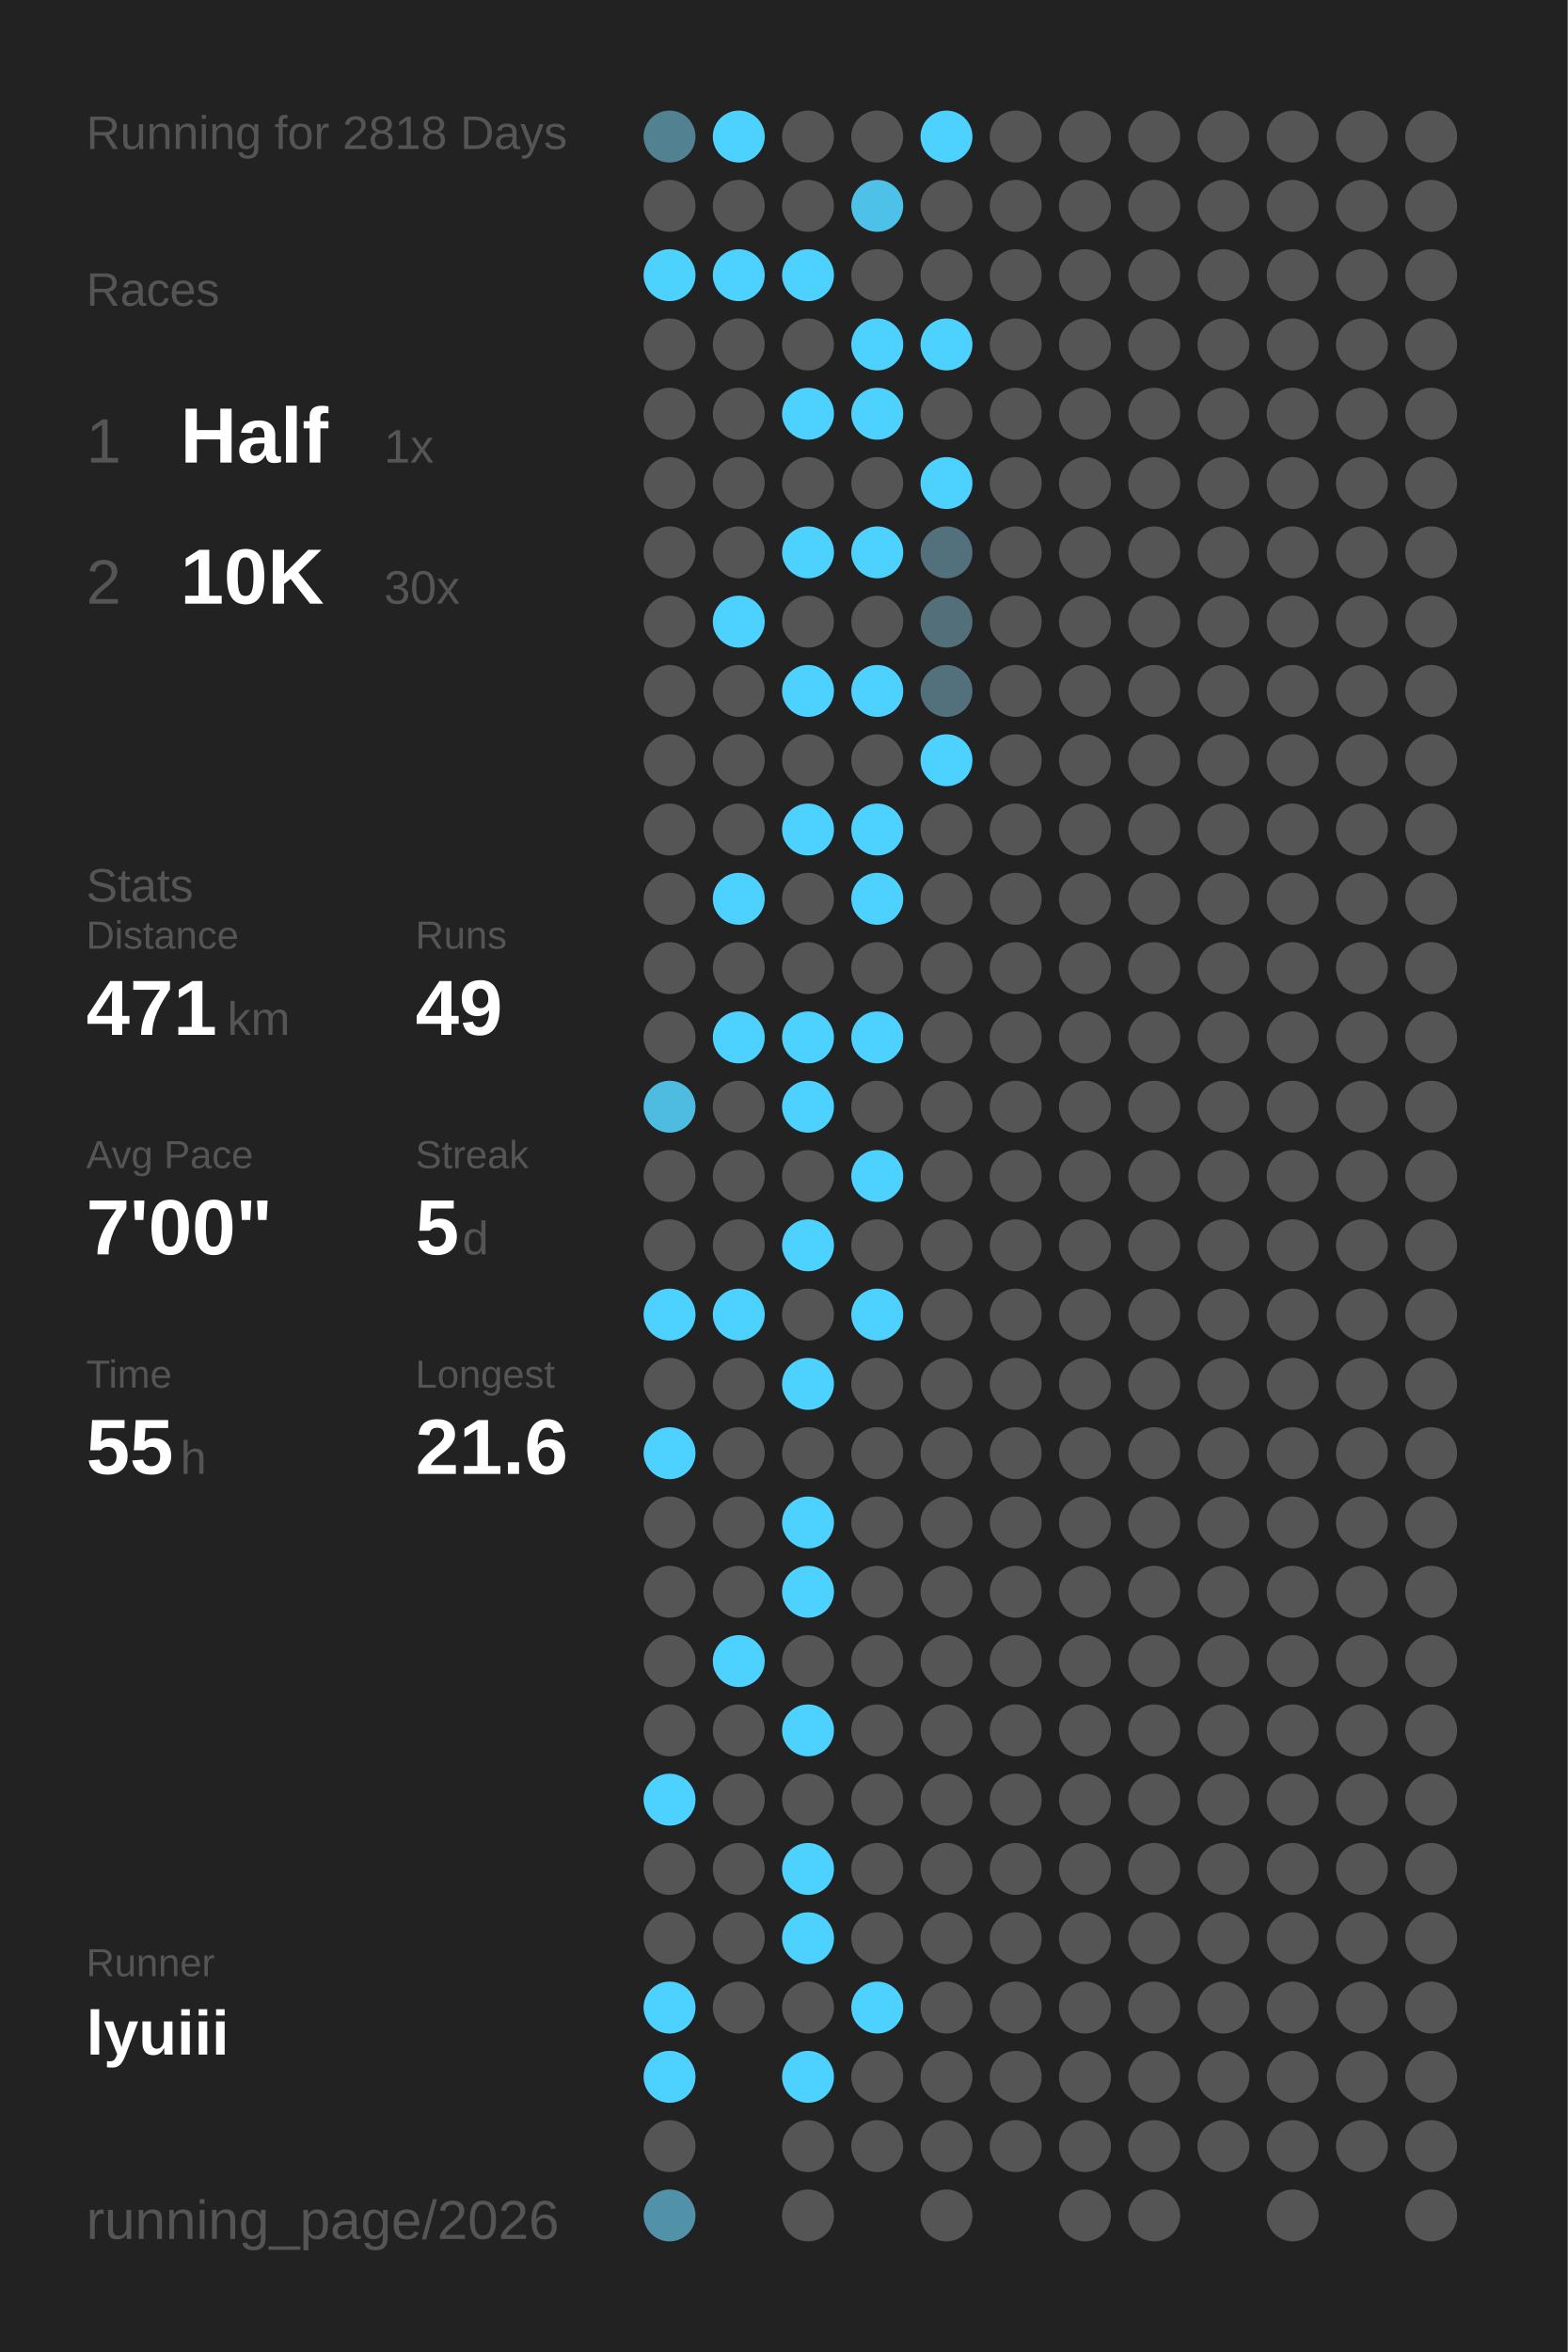
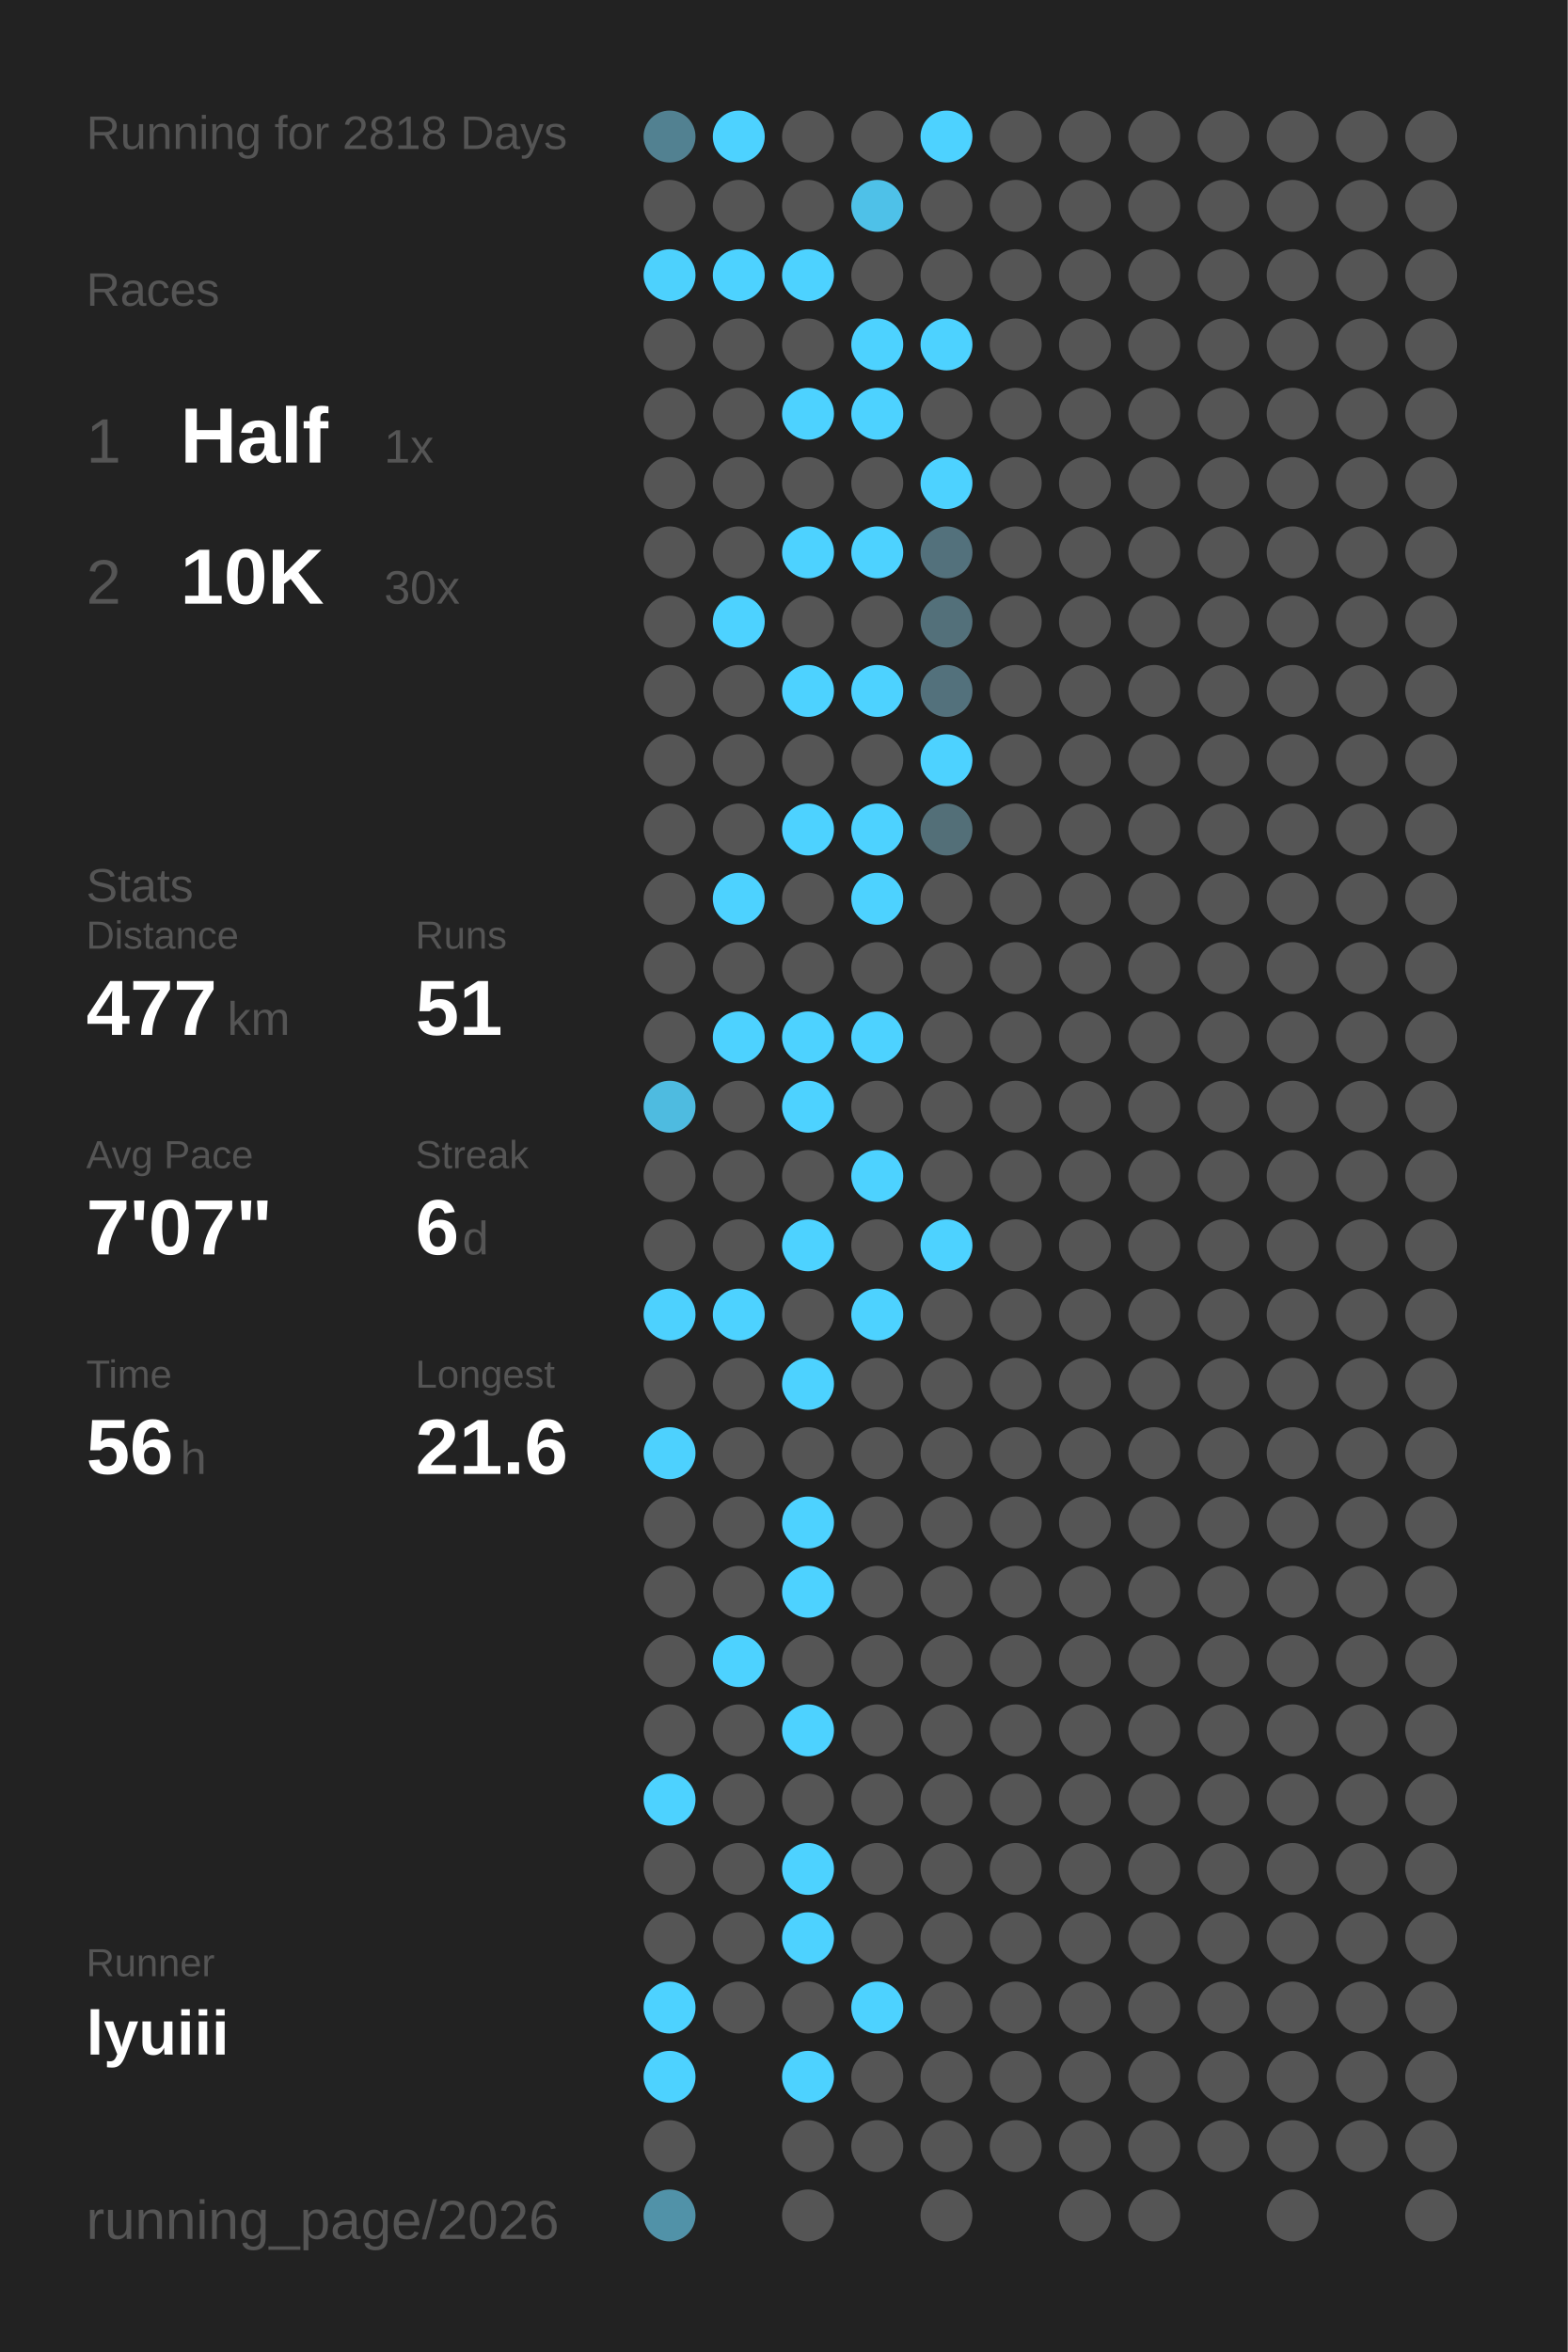
<svg xmlns="http://www.w3.org/2000/svg" baseProfile="full" height="300mm" version="1.1" viewBox="0,0,200,300" width="200mm">
  <defs />
  <rect fill="#222222" height="300" width="200" x="0" y="0" />
  <text fill="#555555" style="font-size:6px; font-family:Arial;" x="11" y="19">Running for 2818 Days</text>
  <text fill="#555555" style="font-size:6px; font-family:Arial;" x="11" y="39">Races</text>
  <text fill="#555555" style="font-size:8px; font-family:Arial;" x="11" y="59">1</text>
  <text fill="#FFFFFF" style="font-size:10px; font-family:Arial; font-weight:bold;" x="23" y="59">Half</text>
  <text fill="#555555" style="font-size:6px; font-family:Arial;" x="49" y="59">1x</text>
  <text fill="#555555" style="font-size:8px; font-family:Arial;" x="11" y="77">2</text>
  <text fill="#FFFFFF" style="font-size:10px; font-family:Arial; font-weight:bold;" x="23" y="77">10K</text>
  <text fill="#555555" style="font-size:6px; font-family:Arial;" x="49" y="77">30x</text>
  <text fill="#555555" style="font-size:6px; font-family:Arial;" x="11" y="115">Stats</text>
  <text fill="#555555" style="font-size:5px; font-family:Arial;" x="11" y="121">Distance</text>
-   <text fill="#FFFFFF" style="font-size:10px; font-family:Arial; font-weight:bold;" x="11" y="132">471</text>
+   <text fill="#FFFFFF" style="font-size:10px; font-family:Arial; font-weight:bold;" x="11" y="132">477</text>
  <text fill="#555555" style="font-size:6px; font-family:Arial;" x="29" y="132">km</text>
  <text fill="#555555" style="font-size:5px; font-family:Arial;" x="53" y="121">Runs</text>
-   <text fill="#FFFFFF" style="font-size:10px; font-family:Arial; font-weight:bold;" x="53" y="132">49</text>
+   <text fill="#FFFFFF" style="font-size:10px; font-family:Arial; font-weight:bold;" x="53" y="132">51</text>
  <text fill="#555555" style="font-size:5px; font-family:Arial;" x="11" y="149">Avg Pace</text>
-   <text fill="#FFFFFF" style="font-size:10px; font-family:Arial; font-weight:bold;" x="11" y="160">7'00"</text>
+   <text fill="#FFFFFF" style="font-size:10px; font-family:Arial; font-weight:bold;" x="11" y="160">7'07"</text>
  <text fill="#555555" style="font-size:5px; font-family:Arial;" x="53" y="149">Streak</text>
-   <text fill="#FFFFFF" style="font-size:10px; font-family:Arial; font-weight:bold;" x="53" y="160">5</text>
+   <text fill="#FFFFFF" style="font-size:10px; font-family:Arial; font-weight:bold;" x="53" y="160">6</text>
  <text fill="#555555" style="font-size:6px; font-family:Arial;" x="59" y="160">d</text>
  <text fill="#555555" style="font-size:5px; font-family:Arial;" x="11" y="177">Time</text>
-   <text fill="#FFFFFF" style="font-size:10px; font-family:Arial; font-weight:bold;" x="11" y="188">55</text>
+   <text fill="#FFFFFF" style="font-size:10px; font-family:Arial; font-weight:bold;" x="11" y="188">56</text>
  <text fill="#555555" style="font-size:6px; font-family:Arial;" x="23" y="188">h</text>
  <text fill="#555555" style="font-size:5px; font-family:Arial;" x="53" y="177">Longest</text>
  <text fill="#FFFFFF" style="font-size:10px; font-family:Arial; font-weight:bold;" x="53" y="188">21.6</text>
  <text fill="#555555" style="font-size:5px; font-family:Arial;" x="11" y="252.065">Runner</text>
  <text fill="#FFFFFF" style="font-size:8px; font-family:Arial; font-weight:bold;" x="11" y="262.065">lyuiii</text>
  <text fill="#555555" style="font-size:7px; font-family:Arial;" x="11" y="285.581">running_page/2026</text>
  <circle cx="85.417" cy="17.419" fill="#528191" r="3.312" />
  <circle cx="85.417" cy="26.258" fill="#555555" r="3.312" />
  <circle cx="85.417" cy="35.097" fill="#4dd1fd" r="3.312" />
  <circle cx="85.417" cy="43.935" fill="#555555" r="3.312" />
  <circle cx="85.417" cy="52.774" fill="#555555" r="3.312" />
  <circle cx="85.417" cy="61.613" fill="#555555" r="3.312" />
  <circle cx="85.417" cy="70.452" fill="#555555" r="3.312" />
  <circle cx="85.417" cy="79.29" fill="#555555" r="3.312" />
  <circle cx="85.417" cy="88.129" fill="#555555" r="3.312" />
  <circle cx="85.417" cy="96.968" fill="#555555" r="3.312" />
  <circle cx="85.417" cy="105.806" fill="#555555" r="3.312" />
  <circle cx="85.417" cy="114.645" fill="#555555" r="3.312" />
  <circle cx="85.417" cy="123.484" fill="#555555" r="3.312" />
  <circle cx="85.417" cy="132.323" fill="#555555" r="3.312" />
  <circle cx="85.417" cy="141.161" fill="#4ebbe0" r="3.312" />
  <circle cx="85.417" cy="150" fill="#555555" r="3.312" />
  <circle cx="85.417" cy="158.839" fill="#555555" r="3.312" />
  <circle cx="85.417" cy="167.677" fill="#4dd1fe" r="3.312" />
  <circle cx="85.417" cy="176.516" fill="#555555" r="3.312" />
  <circle cx="85.417" cy="185.355" fill="#4dd1fe" r="3.312" />
  <circle cx="85.417" cy="194.194" fill="#555555" r="3.312" />
  <circle cx="85.417" cy="203.032" fill="#555555" r="3.312" />
  <circle cx="85.417" cy="211.871" fill="#555555" r="3.312" />
  <circle cx="85.417" cy="220.71" fill="#555555" r="3.312" />
  <circle cx="85.417" cy="229.548" fill="#4DD2FF" r="3.312" />
  <circle cx="85.417" cy="238.387" fill="#555555" r="3.312" />
  <circle cx="85.417" cy="247.226" fill="#555555" r="3.312" />
  <circle cx="85.417" cy="256.065" fill="#4DD2FF" r="3.312" />
  <circle cx="85.417" cy="264.903" fill="#4DD2FF" r="3.312" />
  <circle cx="85.417" cy="273.742" fill="#555555" r="3.312" />
  <circle cx="85.417" cy="282.581" fill="#5192a8" r="3.312" />
  <circle cx="94.25" cy="17.419" fill="#4DD2FF" r="3.312" />
  <circle cx="94.25" cy="26.258" fill="#555555" r="3.312" />
  <circle cx="94.25" cy="35.097" fill="#4DD2FF" r="3.312" />
  <circle cx="94.25" cy="43.935" fill="#555555" r="3.312" />
  <circle cx="94.25" cy="52.774" fill="#555555" r="3.312" />
  <circle cx="94.25" cy="61.613" fill="#555555" r="3.312" />
  <circle cx="94.25" cy="70.452" fill="#555555" r="3.312" />
  <circle cx="94.25" cy="79.29" fill="#4DD2FF" r="3.312" />
  <circle cx="94.25" cy="88.129" fill="#555555" r="3.312" />
  <circle cx="94.25" cy="96.968" fill="#555555" r="3.312" />
  <circle cx="94.25" cy="105.806" fill="#555555" r="3.312" />
  <circle cx="94.25" cy="114.645" fill="#4DD2FF" r="3.312" />
  <circle cx="94.25" cy="123.484" fill="#555555" r="3.312" />
  <circle cx="94.25" cy="132.323" fill="#4DD2FF" r="3.312" />
  <circle cx="94.25" cy="141.161" fill="#555555" r="3.312" />
  <circle cx="94.25" cy="150" fill="#555555" r="3.312" />
  <circle cx="94.25" cy="158.839" fill="#555555" r="3.312" />
  <circle cx="94.25" cy="167.677" fill="#4DD2FF" r="3.312" />
  <circle cx="94.25" cy="176.516" fill="#555555" r="3.312" />
  <circle cx="94.25" cy="185.355" fill="#555555" r="3.312" />
  <circle cx="94.25" cy="194.194" fill="#555555" r="3.312" />
  <circle cx="94.25" cy="203.032" fill="#555555" r="3.312" />
  <circle cx="94.25" cy="211.871" fill="#4DD2FF" r="3.312" />
  <circle cx="94.25" cy="220.71" fill="#555555" r="3.312" />
  <circle cx="94.25" cy="229.548" fill="#555555" r="3.312" />
  <circle cx="94.25" cy="238.387" fill="#555555" r="3.312" />
  <circle cx="94.25" cy="247.226" fill="#555555" r="3.312" />
  <circle cx="94.25" cy="256.065" fill="#555555" r="3.312" />
  <circle cx="103.083" cy="17.419" fill="#555555" r="3.312" />
  <circle cx="103.083" cy="26.258" fill="#555555" r="3.312" />
  <circle cx="103.083" cy="35.097" fill="#4DD2FF" r="3.312" />
  <circle cx="103.083" cy="43.935" fill="#555555" r="3.312" />
  <circle cx="103.083" cy="52.774" fill="#4DD2FF" r="3.312" />
  <circle cx="103.083" cy="61.613" fill="#555555" r="3.312" />
  <circle cx="103.083" cy="70.452" fill="#4DD2FF" r="3.312" />
  <circle cx="103.083" cy="79.29" fill="#555555" r="3.312" />
  <circle cx="103.083" cy="88.129" fill="#4DD2FF" r="3.312" />
  <circle cx="103.083" cy="96.968" fill="#555555" r="3.312" />
  <circle cx="103.083" cy="105.806" fill="#4DD2FF" r="3.312" />
  <circle cx="103.083" cy="114.645" fill="#555555" r="3.312" />
  <circle cx="103.083" cy="123.484" fill="#555555" r="3.312" />
  <circle cx="103.083" cy="132.323" fill="#4DD2FF" r="3.312" />
  <circle cx="103.083" cy="141.161" fill="#4DD2FF" r="3.312" />
  <circle cx="103.083" cy="150" fill="#555555" r="3.312" />
  <circle cx="103.083" cy="158.839" fill="#4DD2FF" r="3.312" />
  <circle cx="103.083" cy="167.677" fill="#555555" r="3.312" />
  <circle cx="103.083" cy="176.516" fill="#4DD2FF" r="3.312" />
  <circle cx="103.083" cy="185.355" fill="#555555" r="3.312" />
  <circle cx="103.083" cy="194.194" fill="#4DD2FF" r="3.312" />
  <circle cx="103.083" cy="203.032" fill="#4DD2FF" r="3.312" />
  <circle cx="103.083" cy="211.871" fill="#555555" r="3.312" />
  <circle cx="103.083" cy="220.71" fill="#4DD2FF" r="3.312" />
  <circle cx="103.083" cy="229.548" fill="#555555" r="3.312" />
  <circle cx="103.083" cy="238.387" fill="#4DD2FF" r="3.312" />
  <circle cx="103.083" cy="247.226" fill="#4DD2FF" r="3.312" />
  <circle cx="103.083" cy="256.065" fill="#555555" r="3.312" />
  <circle cx="103.083" cy="264.903" fill="#4DD2FF" r="3.312" />
  <circle cx="103.083" cy="273.742" fill="#555555" r="3.312" />
  <circle cx="103.083" cy="282.581" fill="#555555" r="3.312" />
  <circle cx="111.917" cy="17.419" fill="#555555" r="3.312" />
  <circle cx="111.917" cy="26.258" fill="#4ec1e8" r="3.312" />
  <circle cx="111.917" cy="35.097" fill="#555555" r="3.312" />
  <circle cx="111.917" cy="43.935" fill="#4DD2FF" r="3.312" />
  <circle cx="111.917" cy="52.774" fill="#4DD2FF" r="3.312" />
  <circle cx="111.917" cy="61.613" fill="#555555" r="3.312" />
  <circle cx="111.917" cy="70.452" fill="#4DD2FF" r="3.312" />
  <circle cx="111.917" cy="79.29" fill="#555555" r="3.312" />
  <circle cx="111.917" cy="88.129" fill="#4DD2FF" r="3.312" />
  <circle cx="111.917" cy="96.968" fill="#555555" r="3.312" />
  <circle cx="111.917" cy="105.806" fill="#4DD2FF" r="3.312" />
  <circle cx="111.917" cy="114.645" fill="#4DD2FF" r="3.312" />
  <circle cx="111.917" cy="123.484" fill="#555555" r="3.312" />
  <circle cx="111.917" cy="132.323" fill="#4DD2FF" r="3.312" />
  <circle cx="111.917" cy="141.161" fill="#555555" r="3.312" />
  <circle cx="111.917" cy="150" fill="#4DD2FF" r="3.312" />
  <circle cx="111.917" cy="158.839" fill="#555555" r="3.312" />
  <circle cx="111.917" cy="167.677" fill="#4DD2FF" r="3.312" />
  <circle cx="111.917" cy="176.516" fill="#555555" r="3.312" />
  <circle cx="111.917" cy="185.355" fill="#555555" r="3.312" />
  <circle cx="111.917" cy="194.194" fill="#555555" r="3.312" />
  <circle cx="111.917" cy="203.032" fill="#555555" r="3.312" />
  <circle cx="111.917" cy="211.871" fill="#555555" r="3.312" />
  <circle cx="111.917" cy="220.71" fill="#555555" r="3.312" />
  <circle cx="111.917" cy="229.548" fill="#555555" r="3.312" />
  <circle cx="111.917" cy="238.387" fill="#555555" r="3.312" />
  <circle cx="111.917" cy="247.226" fill="#555555" r="3.312" />
  <circle cx="111.917" cy="256.065" fill="#4DD2FF" r="3.312" />
  <circle cx="111.917" cy="264.903" fill="#555555" r="3.312" />
  <circle cx="111.917" cy="273.742" fill="#555555" r="3.312" />
  <circle cx="120.75" cy="17.419" fill="#4DD2FF" r="3.312" />
  <circle cx="120.75" cy="26.258" fill="#555555" r="3.312" />
  <circle cx="120.75" cy="35.097" fill="#555555" r="3.312" />
  <circle cx="120.75" cy="43.935" fill="#4DD2FF" r="3.312" />
  <circle cx="120.75" cy="52.774" fill="#555555" r="3.312" />
  <circle cx="120.75" cy="61.613" fill="#4DD2FF" r="3.312" />
  <circle cx="120.75" cy="70.452" fill="#53717c" r="3.312" />
  <circle cx="120.75" cy="79.29" fill="#53707a" r="3.312" />
  <circle cx="120.75" cy="88.129" fill="#53717c" r="3.312" />
  <circle cx="120.75" cy="96.968" fill="#4DD2FF" r="3.312" />
-   <circle cx="120.75" cy="105.806" fill="#555555" r="3.312" />
+   <circle cx="120.75" cy="105.806" fill="#536f78" r="3.312" />
  <circle cx="120.75" cy="114.645" fill="#555555" r="3.312" />
  <circle cx="120.75" cy="123.484" fill="#555555" r="3.312" />
  <circle cx="120.75" cy="132.323" fill="#555555" r="3.312" />
  <circle cx="120.75" cy="141.161" fill="#555555" r="3.312" />
  <circle cx="120.75" cy="150" fill="#555555" r="3.312" />
-   <circle cx="120.75" cy="158.839" fill="#555555" r="3.312" />
+   <circle cx="120.75" cy="158.839" fill="#4DD2FF" r="3.312" />
  <circle cx="120.75" cy="167.677" fill="#555555" r="3.312" />
  <circle cx="120.75" cy="176.516" fill="#555555" r="3.312" />
  <circle cx="120.75" cy="185.355" fill="#555555" r="3.312" />
  <circle cx="120.75" cy="194.194" fill="#555555" r="3.312" />
  <circle cx="120.75" cy="203.032" fill="#555555" r="3.312" />
  <circle cx="120.75" cy="211.871" fill="#555555" r="3.312" />
  <circle cx="120.75" cy="220.71" fill="#555555" r="3.312" />
  <circle cx="120.75" cy="229.548" fill="#555555" r="3.312" />
  <circle cx="120.75" cy="238.387" fill="#555555" r="3.312" />
  <circle cx="120.75" cy="247.226" fill="#555555" r="3.312" />
  <circle cx="120.75" cy="256.065" fill="#555555" r="3.312" />
  <circle cx="120.75" cy="264.903" fill="#555555" r="3.312" />
  <circle cx="120.75" cy="273.742" fill="#555555" r="3.312" />
  <circle cx="120.75" cy="282.581" fill="#555555" r="3.312" />
  <circle cx="129.583" cy="17.419" fill="#555555" r="3.312" />
  <circle cx="129.583" cy="26.258" fill="#555555" r="3.312" />
  <circle cx="129.583" cy="35.097" fill="#555555" r="3.312" />
  <circle cx="129.583" cy="43.935" fill="#555555" r="3.312" />
  <circle cx="129.583" cy="52.774" fill="#555555" r="3.312" />
  <circle cx="129.583" cy="61.613" fill="#555555" r="3.312" />
  <circle cx="129.583" cy="70.452" fill="#555555" r="3.312" />
  <circle cx="129.583" cy="79.29" fill="#555555" r="3.312" />
  <circle cx="129.583" cy="88.129" fill="#555555" r="3.312" />
  <circle cx="129.583" cy="96.968" fill="#555555" r="3.312" />
  <circle cx="129.583" cy="105.806" fill="#555555" r="3.312" />
  <circle cx="129.583" cy="114.645" fill="#555555" r="3.312" />
  <circle cx="129.583" cy="123.484" fill="#555555" r="3.312" />
  <circle cx="129.583" cy="132.323" fill="#555555" r="3.312" />
  <circle cx="129.583" cy="141.161" fill="#555555" r="3.312" />
  <circle cx="129.583" cy="150" fill="#555555" r="3.312" />
  <circle cx="129.583" cy="158.839" fill="#555555" r="3.312" />
  <circle cx="129.583" cy="167.677" fill="#555555" r="3.312" />
  <circle cx="129.583" cy="176.516" fill="#555555" r="3.312" />
  <circle cx="129.583" cy="185.355" fill="#555555" r="3.312" />
  <circle cx="129.583" cy="194.194" fill="#555555" r="3.312" />
  <circle cx="129.583" cy="203.032" fill="#555555" r="3.312" />
  <circle cx="129.583" cy="211.871" fill="#555555" r="3.312" />
  <circle cx="129.583" cy="220.71" fill="#555555" r="3.312" />
  <circle cx="129.583" cy="229.548" fill="#555555" r="3.312" />
  <circle cx="129.583" cy="238.387" fill="#555555" r="3.312" />
  <circle cx="129.583" cy="247.226" fill="#555555" r="3.312" />
  <circle cx="129.583" cy="256.065" fill="#555555" r="3.312" />
  <circle cx="129.583" cy="264.903" fill="#555555" r="3.312" />
  <circle cx="129.583" cy="273.742" fill="#555555" r="3.312" />
  <circle cx="138.417" cy="17.419" fill="#555555" r="3.312" />
  <circle cx="138.417" cy="26.258" fill="#555555" r="3.312" />
  <circle cx="138.417" cy="35.097" fill="#555555" r="3.312" />
  <circle cx="138.417" cy="43.935" fill="#555555" r="3.312" />
  <circle cx="138.417" cy="52.774" fill="#555555" r="3.312" />
  <circle cx="138.417" cy="61.613" fill="#555555" r="3.312" />
  <circle cx="138.417" cy="70.452" fill="#555555" r="3.312" />
  <circle cx="138.417" cy="79.29" fill="#555555" r="3.312" />
  <circle cx="138.417" cy="88.129" fill="#555555" r="3.312" />
  <circle cx="138.417" cy="96.968" fill="#555555" r="3.312" />
  <circle cx="138.417" cy="105.806" fill="#555555" r="3.312" />
  <circle cx="138.417" cy="114.645" fill="#555555" r="3.312" />
  <circle cx="138.417" cy="123.484" fill="#555555" r="3.312" />
  <circle cx="138.417" cy="132.323" fill="#555555" r="3.312" />
  <circle cx="138.417" cy="141.161" fill="#555555" r="3.312" />
  <circle cx="138.417" cy="150" fill="#555555" r="3.312" />
  <circle cx="138.417" cy="158.839" fill="#555555" r="3.312" />
  <circle cx="138.417" cy="167.677" fill="#555555" r="3.312" />
  <circle cx="138.417" cy="176.516" fill="#555555" r="3.312" />
  <circle cx="138.417" cy="185.355" fill="#555555" r="3.312" />
  <circle cx="138.417" cy="194.194" fill="#555555" r="3.312" />
  <circle cx="138.417" cy="203.032" fill="#555555" r="3.312" />
  <circle cx="138.417" cy="211.871" fill="#555555" r="3.312" />
  <circle cx="138.417" cy="220.71" fill="#555555" r="3.312" />
  <circle cx="138.417" cy="229.548" fill="#555555" r="3.312" />
  <circle cx="138.417" cy="238.387" fill="#555555" r="3.312" />
  <circle cx="138.417" cy="247.226" fill="#555555" r="3.312" />
  <circle cx="138.417" cy="256.065" fill="#555555" r="3.312" />
  <circle cx="138.417" cy="264.903" fill="#555555" r="3.312" />
  <circle cx="138.417" cy="273.742" fill="#555555" r="3.312" />
  <circle cx="138.417" cy="282.581" fill="#555555" r="3.312" />
  <circle cx="147.25" cy="17.419" fill="#555555" r="3.312" />
  <circle cx="147.25" cy="26.258" fill="#555555" r="3.312" />
  <circle cx="147.25" cy="35.097" fill="#555555" r="3.312" />
  <circle cx="147.25" cy="43.935" fill="#555555" r="3.312" />
  <circle cx="147.25" cy="52.774" fill="#555555" r="3.312" />
  <circle cx="147.25" cy="61.613" fill="#555555" r="3.312" />
  <circle cx="147.25" cy="70.452" fill="#555555" r="3.312" />
  <circle cx="147.25" cy="79.29" fill="#555555" r="3.312" />
  <circle cx="147.25" cy="88.129" fill="#555555" r="3.312" />
  <circle cx="147.25" cy="96.968" fill="#555555" r="3.312" />
  <circle cx="147.25" cy="105.806" fill="#555555" r="3.312" />
  <circle cx="147.25" cy="114.645" fill="#555555" r="3.312" />
  <circle cx="147.25" cy="123.484" fill="#555555" r="3.312" />
  <circle cx="147.25" cy="132.323" fill="#555555" r="3.312" />
  <circle cx="147.25" cy="141.161" fill="#555555" r="3.312" />
  <circle cx="147.25" cy="150" fill="#555555" r="3.312" />
  <circle cx="147.25" cy="158.839" fill="#555555" r="3.312" />
  <circle cx="147.25" cy="167.677" fill="#555555" r="3.312" />
  <circle cx="147.25" cy="176.516" fill="#555555" r="3.312" />
  <circle cx="147.25" cy="185.355" fill="#555555" r="3.312" />
  <circle cx="147.25" cy="194.194" fill="#555555" r="3.312" />
  <circle cx="147.25" cy="203.032" fill="#555555" r="3.312" />
  <circle cx="147.25" cy="211.871" fill="#555555" r="3.312" />
  <circle cx="147.25" cy="220.71" fill="#555555" r="3.312" />
  <circle cx="147.25" cy="229.548" fill="#555555" r="3.312" />
  <circle cx="147.25" cy="238.387" fill="#555555" r="3.312" />
  <circle cx="147.25" cy="247.226" fill="#555555" r="3.312" />
  <circle cx="147.25" cy="256.065" fill="#555555" r="3.312" />
  <circle cx="147.25" cy="264.903" fill="#555555" r="3.312" />
  <circle cx="147.25" cy="273.742" fill="#555555" r="3.312" />
  <circle cx="147.25" cy="282.581" fill="#555555" r="3.312" />
  <circle cx="156.083" cy="17.419" fill="#555555" r="3.312" />
  <circle cx="156.083" cy="26.258" fill="#555555" r="3.312" />
  <circle cx="156.083" cy="35.097" fill="#555555" r="3.312" />
  <circle cx="156.083" cy="43.935" fill="#555555" r="3.312" />
  <circle cx="156.083" cy="52.774" fill="#555555" r="3.312" />
  <circle cx="156.083" cy="61.613" fill="#555555" r="3.312" />
  <circle cx="156.083" cy="70.452" fill="#555555" r="3.312" />
  <circle cx="156.083" cy="79.29" fill="#555555" r="3.312" />
  <circle cx="156.083" cy="88.129" fill="#555555" r="3.312" />
  <circle cx="156.083" cy="96.968" fill="#555555" r="3.312" />
  <circle cx="156.083" cy="105.806" fill="#555555" r="3.312" />
  <circle cx="156.083" cy="114.645" fill="#555555" r="3.312" />
  <circle cx="156.083" cy="123.484" fill="#555555" r="3.312" />
  <circle cx="156.083" cy="132.323" fill="#555555" r="3.312" />
  <circle cx="156.083" cy="141.161" fill="#555555" r="3.312" />
  <circle cx="156.083" cy="150" fill="#555555" r="3.312" />
  <circle cx="156.083" cy="158.839" fill="#555555" r="3.312" />
  <circle cx="156.083" cy="167.677" fill="#555555" r="3.312" />
  <circle cx="156.083" cy="176.516" fill="#555555" r="3.312" />
  <circle cx="156.083" cy="185.355" fill="#555555" r="3.312" />
  <circle cx="156.083" cy="194.194" fill="#555555" r="3.312" />
  <circle cx="156.083" cy="203.032" fill="#555555" r="3.312" />
  <circle cx="156.083" cy="211.871" fill="#555555" r="3.312" />
  <circle cx="156.083" cy="220.71" fill="#555555" r="3.312" />
  <circle cx="156.083" cy="229.548" fill="#555555" r="3.312" />
  <circle cx="156.083" cy="238.387" fill="#555555" r="3.312" />
  <circle cx="156.083" cy="247.226" fill="#555555" r="3.312" />
  <circle cx="156.083" cy="256.065" fill="#555555" r="3.312" />
  <circle cx="156.083" cy="264.903" fill="#555555" r="3.312" />
  <circle cx="156.083" cy="273.742" fill="#555555" r="3.312" />
  <circle cx="164.917" cy="17.419" fill="#555555" r="3.312" />
  <circle cx="164.917" cy="26.258" fill="#555555" r="3.312" />
  <circle cx="164.917" cy="35.097" fill="#555555" r="3.312" />
  <circle cx="164.917" cy="43.935" fill="#555555" r="3.312" />
  <circle cx="164.917" cy="52.774" fill="#555555" r="3.312" />
  <circle cx="164.917" cy="61.613" fill="#555555" r="3.312" />
  <circle cx="164.917" cy="70.452" fill="#555555" r="3.312" />
  <circle cx="164.917" cy="79.29" fill="#555555" r="3.312" />
  <circle cx="164.917" cy="88.129" fill="#555555" r="3.312" />
  <circle cx="164.917" cy="96.968" fill="#555555" r="3.312" />
  <circle cx="164.917" cy="105.806" fill="#555555" r="3.312" />
  <circle cx="164.917" cy="114.645" fill="#555555" r="3.312" />
  <circle cx="164.917" cy="123.484" fill="#555555" r="3.312" />
  <circle cx="164.917" cy="132.323" fill="#555555" r="3.312" />
  <circle cx="164.917" cy="141.161" fill="#555555" r="3.312" />
  <circle cx="164.917" cy="150" fill="#555555" r="3.312" />
  <circle cx="164.917" cy="158.839" fill="#555555" r="3.312" />
  <circle cx="164.917" cy="167.677" fill="#555555" r="3.312" />
  <circle cx="164.917" cy="176.516" fill="#555555" r="3.312" />
  <circle cx="164.917" cy="185.355" fill="#555555" r="3.312" />
  <circle cx="164.917" cy="194.194" fill="#555555" r="3.312" />
  <circle cx="164.917" cy="203.032" fill="#555555" r="3.312" />
  <circle cx="164.917" cy="211.871" fill="#555555" r="3.312" />
  <circle cx="164.917" cy="220.71" fill="#555555" r="3.312" />
  <circle cx="164.917" cy="229.548" fill="#555555" r="3.312" />
  <circle cx="164.917" cy="238.387" fill="#555555" r="3.312" />
  <circle cx="164.917" cy="247.226" fill="#555555" r="3.312" />
  <circle cx="164.917" cy="256.065" fill="#555555" r="3.312" />
  <circle cx="164.917" cy="264.903" fill="#555555" r="3.312" />
  <circle cx="164.917" cy="273.742" fill="#555555" r="3.312" />
  <circle cx="164.917" cy="282.581" fill="#555555" r="3.312" />
  <circle cx="173.75" cy="17.419" fill="#555555" r="3.312" />
  <circle cx="173.75" cy="26.258" fill="#555555" r="3.312" />
  <circle cx="173.75" cy="35.097" fill="#555555" r="3.312" />
  <circle cx="173.75" cy="43.935" fill="#555555" r="3.312" />
  <circle cx="173.75" cy="52.774" fill="#555555" r="3.312" />
  <circle cx="173.75" cy="61.613" fill="#555555" r="3.312" />
  <circle cx="173.75" cy="70.452" fill="#555555" r="3.312" />
  <circle cx="173.75" cy="79.29" fill="#555555" r="3.312" />
  <circle cx="173.75" cy="88.129" fill="#555555" r="3.312" />
  <circle cx="173.75" cy="96.968" fill="#555555" r="3.312" />
  <circle cx="173.75" cy="105.806" fill="#555555" r="3.312" />
  <circle cx="173.75" cy="114.645" fill="#555555" r="3.312" />
  <circle cx="173.75" cy="123.484" fill="#555555" r="3.312" />
  <circle cx="173.75" cy="132.323" fill="#555555" r="3.312" />
  <circle cx="173.75" cy="141.161" fill="#555555" r="3.312" />
  <circle cx="173.75" cy="150" fill="#555555" r="3.312" />
  <circle cx="173.75" cy="158.839" fill="#555555" r="3.312" />
  <circle cx="173.75" cy="167.677" fill="#555555" r="3.312" />
  <circle cx="173.75" cy="176.516" fill="#555555" r="3.312" />
  <circle cx="173.75" cy="185.355" fill="#555555" r="3.312" />
  <circle cx="173.75" cy="194.194" fill="#555555" r="3.312" />
  <circle cx="173.75" cy="203.032" fill="#555555" r="3.312" />
  <circle cx="173.75" cy="211.871" fill="#555555" r="3.312" />
  <circle cx="173.75" cy="220.71" fill="#555555" r="3.312" />
  <circle cx="173.75" cy="229.548" fill="#555555" r="3.312" />
  <circle cx="173.75" cy="238.387" fill="#555555" r="3.312" />
  <circle cx="173.75" cy="247.226" fill="#555555" r="3.312" />
  <circle cx="173.75" cy="256.065" fill="#555555" r="3.312" />
  <circle cx="173.75" cy="264.903" fill="#555555" r="3.312" />
  <circle cx="173.75" cy="273.742" fill="#555555" r="3.312" />
  <circle cx="182.583" cy="17.419" fill="#555555" r="3.312" />
  <circle cx="182.583" cy="26.258" fill="#555555" r="3.312" />
  <circle cx="182.583" cy="35.097" fill="#555555" r="3.312" />
  <circle cx="182.583" cy="43.935" fill="#555555" r="3.312" />
  <circle cx="182.583" cy="52.774" fill="#555555" r="3.312" />
  <circle cx="182.583" cy="61.613" fill="#555555" r="3.312" />
  <circle cx="182.583" cy="70.452" fill="#555555" r="3.312" />
  <circle cx="182.583" cy="79.29" fill="#555555" r="3.312" />
  <circle cx="182.583" cy="88.129" fill="#555555" r="3.312" />
  <circle cx="182.583" cy="96.968" fill="#555555" r="3.312" />
  <circle cx="182.583" cy="105.806" fill="#555555" r="3.312" />
  <circle cx="182.583" cy="114.645" fill="#555555" r="3.312" />
  <circle cx="182.583" cy="123.484" fill="#555555" r="3.312" />
  <circle cx="182.583" cy="132.323" fill="#555555" r="3.312" />
  <circle cx="182.583" cy="141.161" fill="#555555" r="3.312" />
  <circle cx="182.583" cy="150" fill="#555555" r="3.312" />
  <circle cx="182.583" cy="158.839" fill="#555555" r="3.312" />
  <circle cx="182.583" cy="167.677" fill="#555555" r="3.312" />
  <circle cx="182.583" cy="176.516" fill="#555555" r="3.312" />
  <circle cx="182.583" cy="185.355" fill="#555555" r="3.312" />
  <circle cx="182.583" cy="194.194" fill="#555555" r="3.312" />
  <circle cx="182.583" cy="203.032" fill="#555555" r="3.312" />
  <circle cx="182.583" cy="211.871" fill="#555555" r="3.312" />
  <circle cx="182.583" cy="220.71" fill="#555555" r="3.312" />
  <circle cx="182.583" cy="229.548" fill="#555555" r="3.312" />
  <circle cx="182.583" cy="238.387" fill="#555555" r="3.312" />
  <circle cx="182.583" cy="247.226" fill="#555555" r="3.312" />
  <circle cx="182.583" cy="256.065" fill="#555555" r="3.312" />
  <circle cx="182.583" cy="264.903" fill="#555555" r="3.312" />
  <circle cx="182.583" cy="273.742" fill="#555555" r="3.312" />
  <circle cx="182.583" cy="282.581" fill="#555555" r="3.312" />
</svg>
